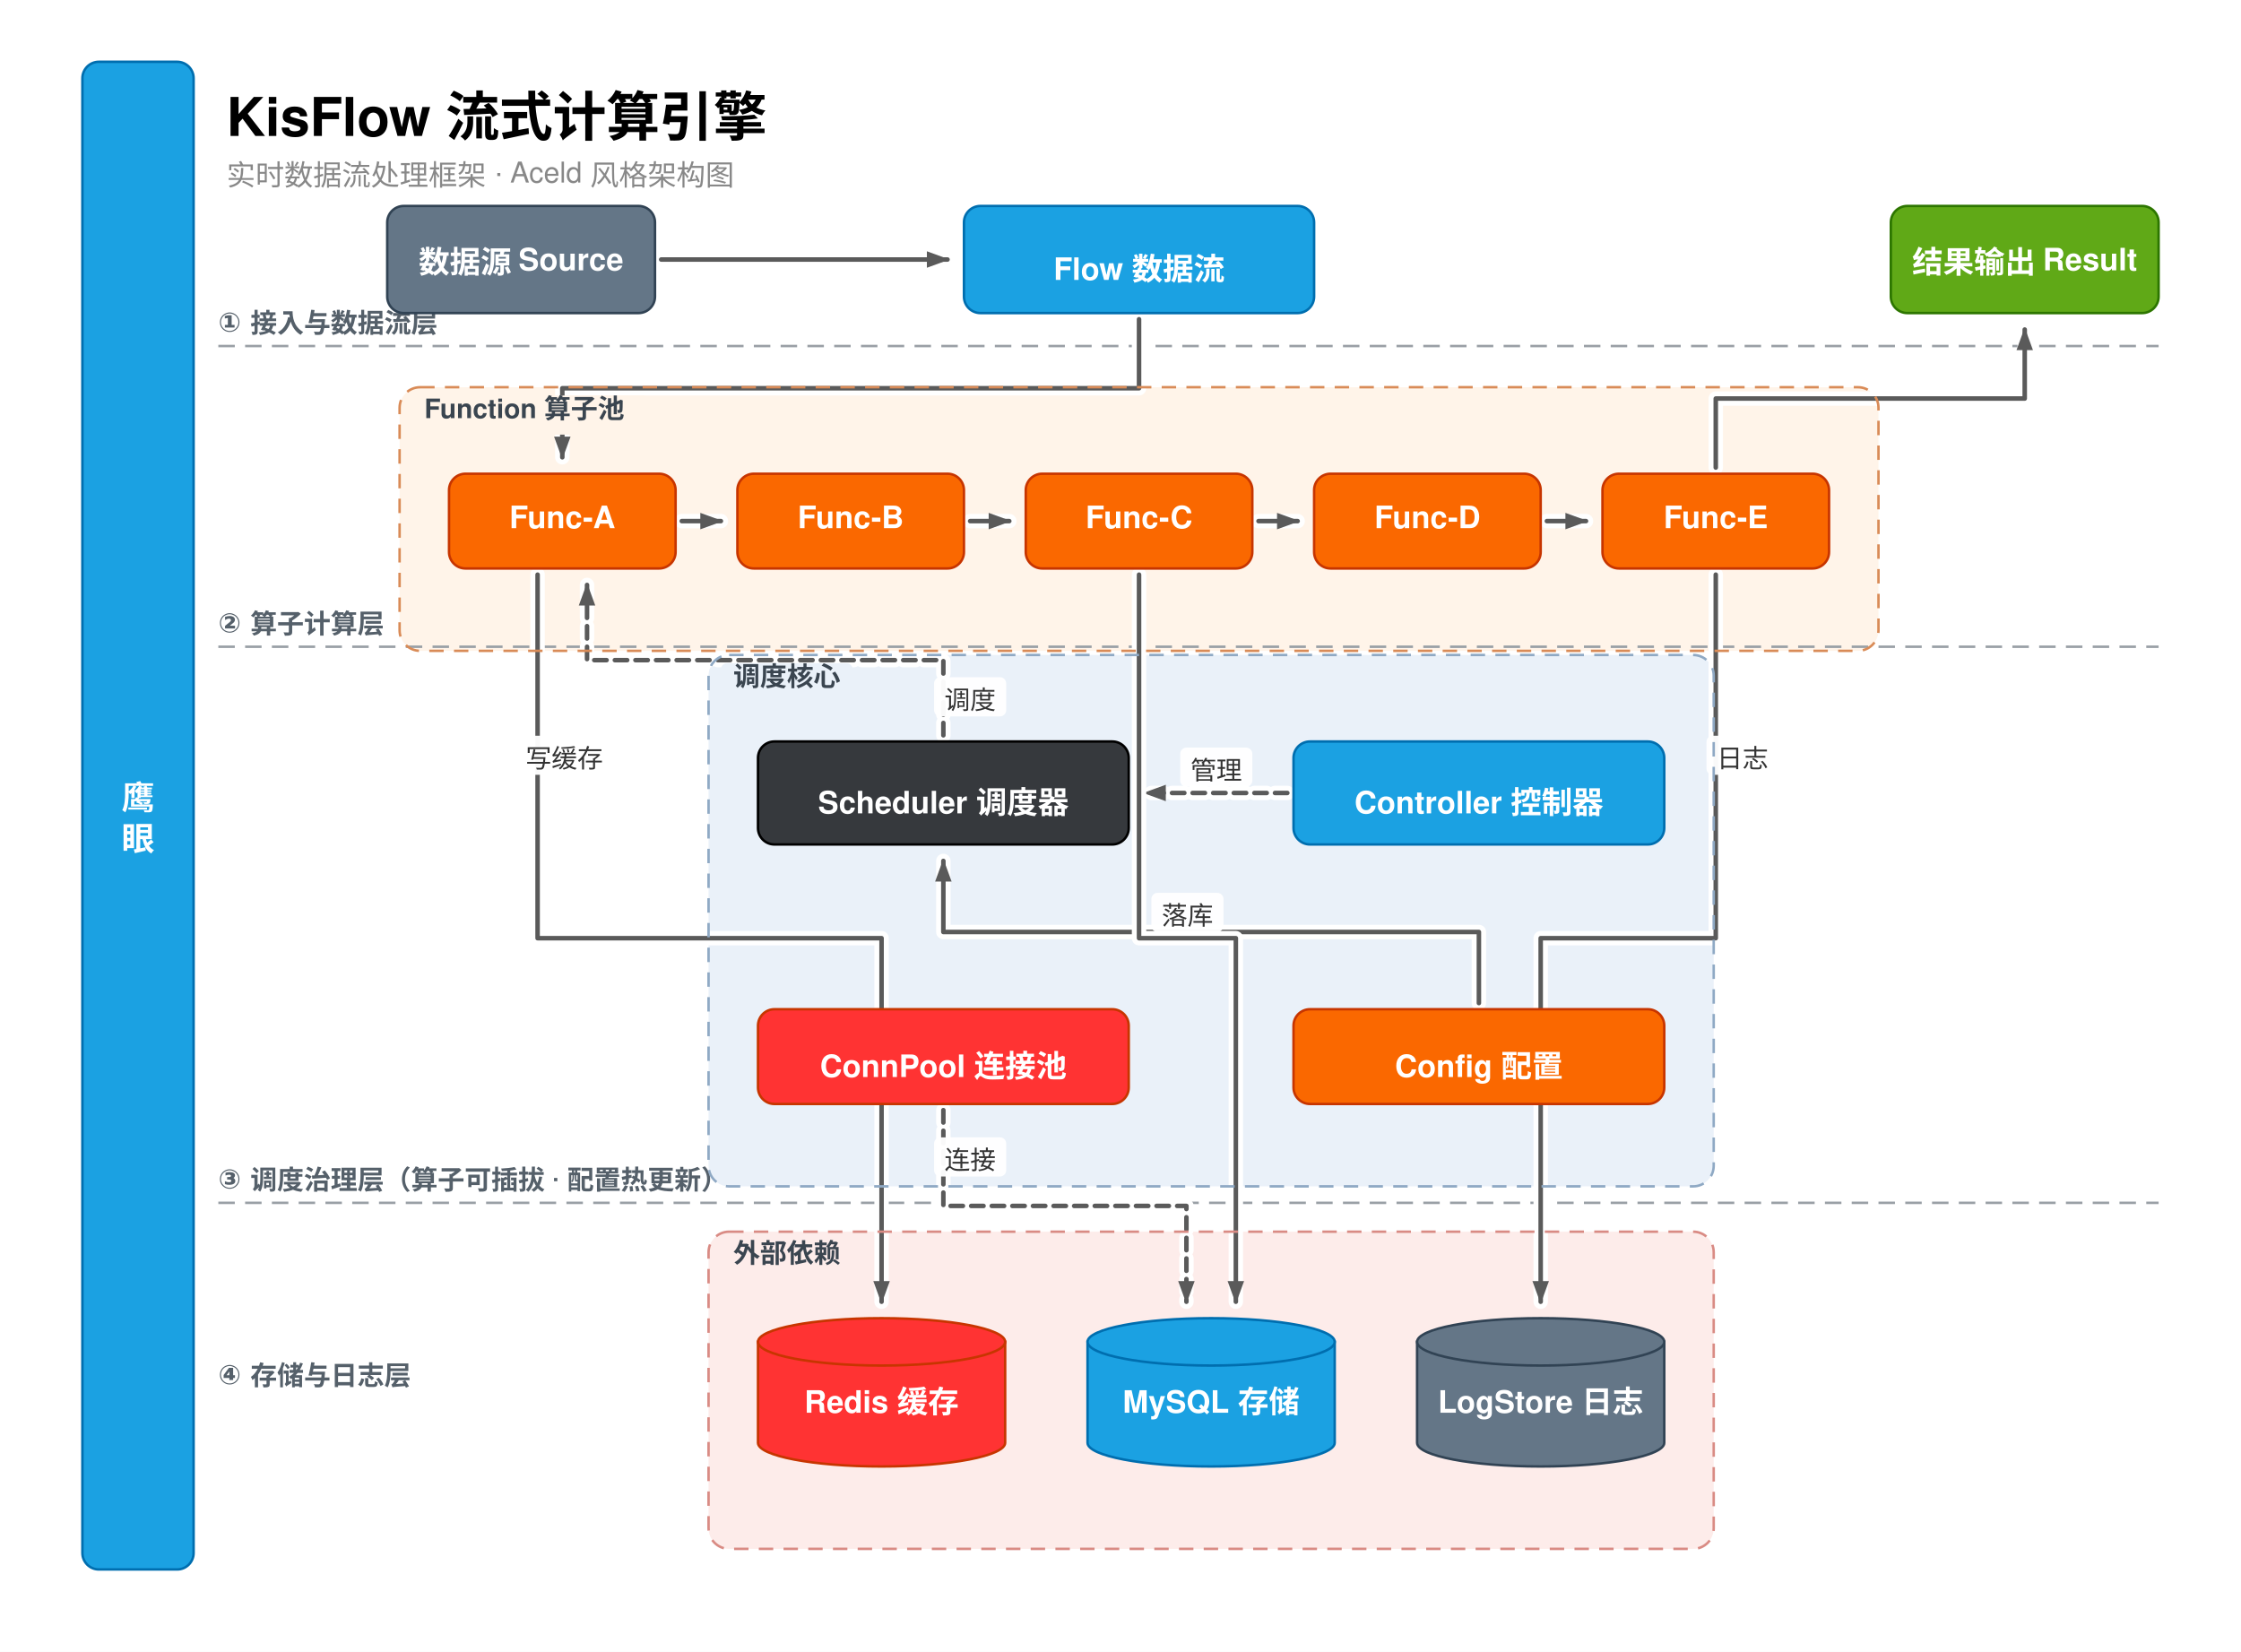
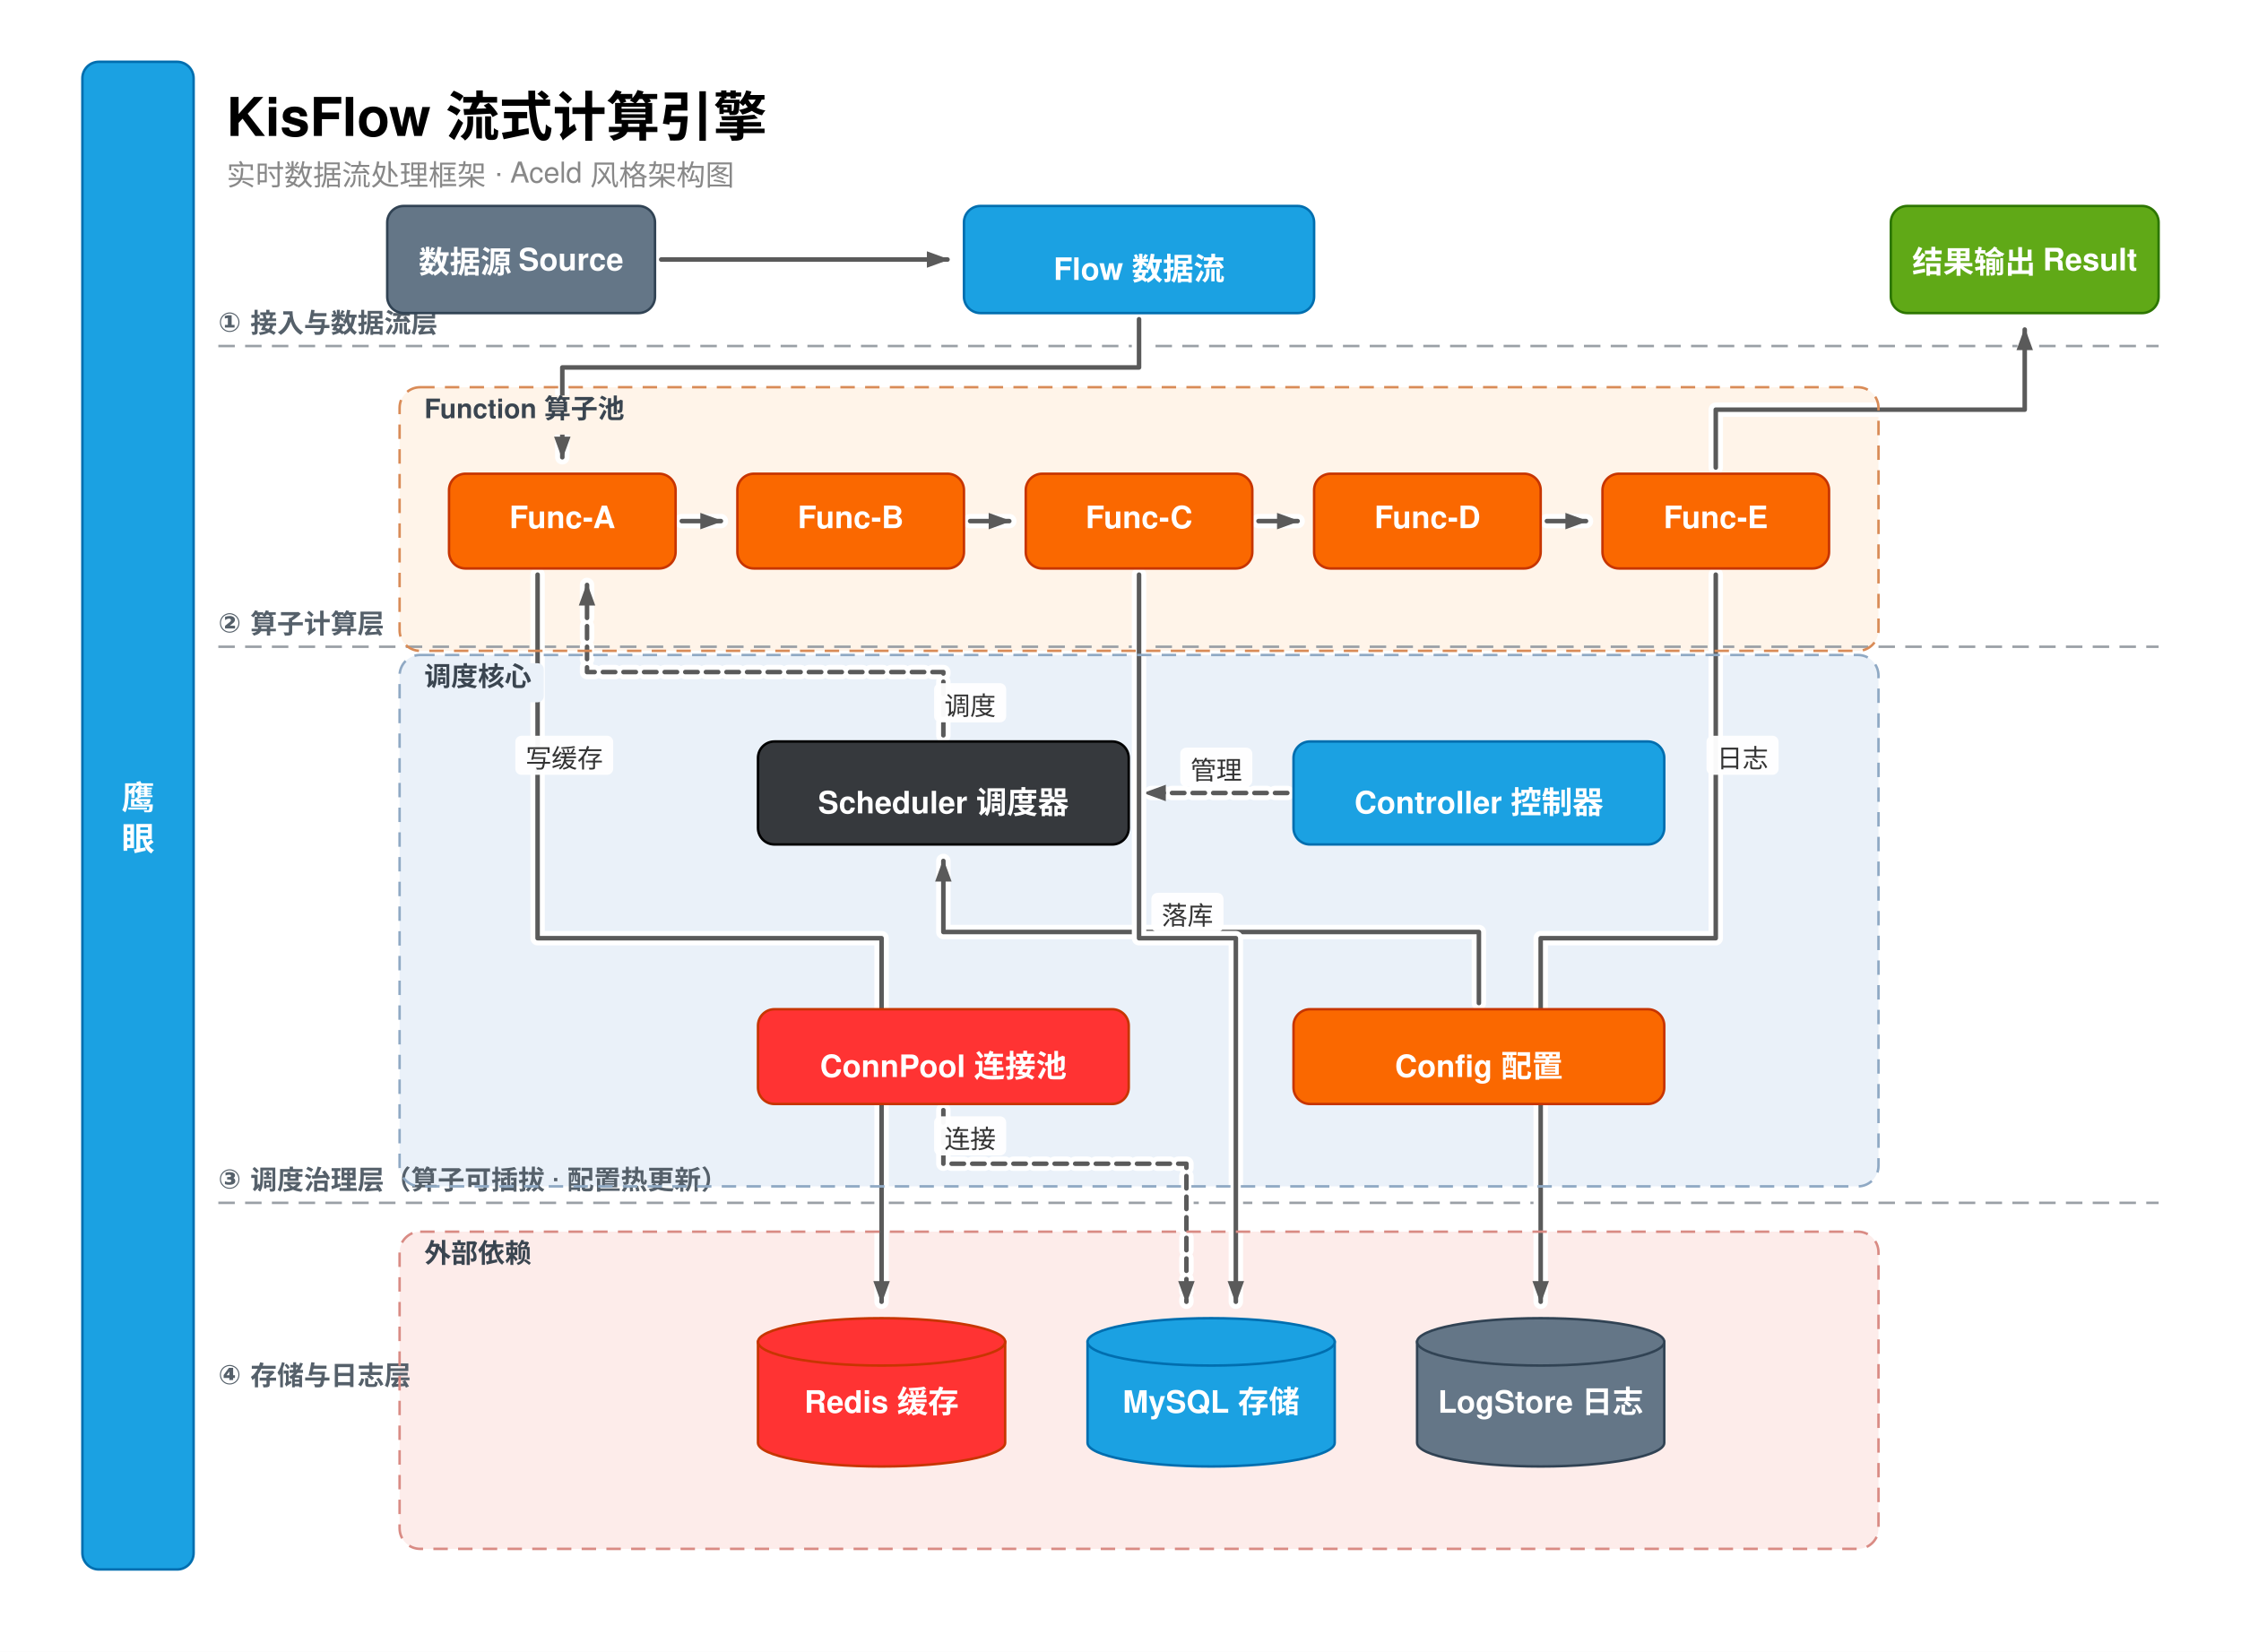
<svg xmlns="http://www.w3.org/2000/svg" width="1088" height="802" viewBox="0 0 1088 802">
  <rect x="0" y="0" width="1088.0" height="802.0" fill="#ffffff" />
  <rect x="194.0" y="188.0" width="718.0" height="128.0" rx="10" ry="10" fill="#FFF4E9" stroke="none" stroke-width="0" />
-   <rect x="344.0" y="318.0" width="488.0" height="258.0" rx="10" ry="10" fill="#EAF1F9" stroke="none" stroke-width="0" />
-   <rect x="344.0" y="598.0" width="488.0" height="154.0" rx="10" ry="10" fill="#FDECEA" stroke="none" stroke-width="0" />
+   <rect x="194.0" y="318.0" width="718.0" height="258.0" rx="10" ry="10" fill="#EAF1F9" stroke="none" stroke-width="0" />
+   <rect x="194.0" y="598.0" width="718.0" height="154.0" rx="10" ry="10" fill="#FDECEA" stroke="none" stroke-width="0" />
  <rect x="40.0" y="30.0" width="54.0" height="732.0" rx="8" ry="8" fill="#1ba1e2" stroke="#006EAF" stroke-width="1.2" />
  <text x="67.0" y="386.0" fill="#ffffff" font-size="16" font-weight="700" font-family="Helvetica, Arial, PingFang SC, Microsoft YaHei, sans-serif" text-anchor="middle" dominant-baseline="central">鹰</text>
  <text x="67.0" y="406.0" fill="#ffffff" font-size="16" font-weight="700" font-family="Helvetica, Arial, PingFang SC, Microsoft YaHei, sans-serif" text-anchor="middle" dominant-baseline="central">眼</text>
  <line x1="106.0" y1="168.0" x2="1048.0" y2="168.0" stroke="#9aa0a6" stroke-width="1.2" stroke-dasharray="8,5" />
  <text x="106.0" y="161.0" fill="#55606a" font-size="13" font-weight="700" font-family="Helvetica, Arial, PingFang SC, Microsoft YaHei, sans-serif" text-anchor="start">① 接入与数据流层</text>
  <line x1="106.0" y1="314.0" x2="1048.0" y2="314.0" stroke="#9aa0a6" stroke-width="1.2" stroke-dasharray="8,5" />
  <text x="106.0" y="307.0" fill="#55606a" font-size="13" font-weight="700" font-family="Helvetica, Arial, PingFang SC, Microsoft YaHei, sans-serif" text-anchor="start">② 算子计算层</text>
  <line x1="106.0" y1="584.0" x2="1048.0" y2="584.0" stroke="#9aa0a6" stroke-width="1.2" stroke-dasharray="8,5" />
  <text x="106.0" y="577.0" fill="#55606a" font-size="13" font-weight="700" font-family="Helvetica, Arial, PingFang SC, Microsoft YaHei, sans-serif" text-anchor="start">③ 调度治理层（算子可插拔 · 配置热更新）</text>
  <text x="106.0" y="672.0" fill="#55606a" font-size="13" font-weight="700" font-family="Helvetica, Arial, PingFang SC, Microsoft YaHei, sans-serif" text-anchor="start">④ 存储与日志层</text>
  <marker id="ah_5a5a5a" markerWidth="13" markerHeight="13" refX="10" refY="4" orient="auto" markerUnits="userSpaceOnUse">
    <path d="M0,0 L11,4 L0,8 Z" fill="#5a5a5a" />
  </marker>
  <path d="M321.0,126.0 L390.5,126.0 L390.5,126.0 L460.0,126.0" fill="none" stroke="#ffffff" stroke-width="7.0" stroke-linejoin="round" stroke-linecap="round" />
  <path d="M321.0,126.0 L390.5,126.0 L390.5,126.0 L460.0,126.0" fill="none" stroke="#5a5a5a" stroke-width="2.2" stroke-linejoin="round" stroke-linecap="round" marker-end="url(#ah_5a5a5a)" />
-   <path d="M553.0,155.0 L553.0,188.5 L273.0,188.5 L273.0,222.0" fill="none" stroke="#ffffff" stroke-width="7.0" stroke-linejoin="round" stroke-linecap="round" />
-   <path d="M553.0,155.0 L553.0,188.5 L273.0,188.5 L273.0,222.0" fill="none" stroke="#5a5a5a" stroke-width="2.2" stroke-linejoin="round" stroke-linecap="round" marker-end="url(#ah_5a5a5a)" />
+   <path d="M553.0,155.0 L553.0,178.4 L273.0,178.4 L273.0,222.0" fill="none" stroke="#ffffff" stroke-width="7.0" stroke-linejoin="round" stroke-linecap="round" />
+   <path d="M553.0,155.0 L553.0,178.4 L273.0,178.4 L273.0,222.0" fill="none" stroke="#5a5a5a" stroke-width="2.2" stroke-linejoin="round" stroke-linecap="round" marker-end="url(#ah_5a5a5a)" />
  <path d="M331.0,253.0 L340.5,253.0 L340.5,253.0 L350.0,253.0" fill="none" stroke="#ffffff" stroke-width="7.0" stroke-linejoin="round" stroke-linecap="round" />
  <path d="M331.0,253.0 L340.5,253.0 L340.5,253.0 L350.0,253.0" fill="none" stroke="#5a5a5a" stroke-width="2.2" stroke-linejoin="round" stroke-linecap="round" marker-end="url(#ah_5a5a5a)" />
  <path d="M471.0,253.0 L480.5,253.0 L480.5,253.0 L490.0,253.0" fill="none" stroke="#ffffff" stroke-width="7.0" stroke-linejoin="round" stroke-linecap="round" />
  <path d="M471.0,253.0 L480.5,253.0 L480.5,253.0 L490.0,253.0" fill="none" stroke="#5a5a5a" stroke-width="2.2" stroke-linejoin="round" stroke-linecap="round" marker-end="url(#ah_5a5a5a)" />
  <path d="M611.0,253.0 L620.5,253.0 L620.5,253.0 L630.0,253.0" fill="none" stroke="#ffffff" stroke-width="7.0" stroke-linejoin="round" stroke-linecap="round" />
  <path d="M611.0,253.0 L620.5,253.0 L620.5,253.0 L630.0,253.0" fill="none" stroke="#5a5a5a" stroke-width="2.2" stroke-linejoin="round" stroke-linecap="round" marker-end="url(#ah_5a5a5a)" />
  <path d="M751.0,253.0 L760.5,253.0 L760.5,253.0 L770.0,253.0" fill="none" stroke="#ffffff" stroke-width="7.0" stroke-linejoin="round" stroke-linecap="round" />
  <path d="M751.0,253.0 L760.5,253.0 L760.5,253.0 L770.0,253.0" fill="none" stroke="#5a5a5a" stroke-width="2.2" stroke-linejoin="round" stroke-linecap="round" marker-end="url(#ah_5a5a5a)" />
-   <path d="M833.0,227.0 L833.0,193.5 L983.0,193.5 L983.0,160.0" fill="none" stroke="#ffffff" stroke-width="7.0" stroke-linejoin="round" stroke-linecap="round" />
-   <path d="M833.0,227.0 L833.0,193.5 L983.0,193.5 L983.0,160.0" fill="none" stroke="#5a5a5a" stroke-width="2.2" stroke-linejoin="round" stroke-linecap="round" marker-end="url(#ah_5a5a5a)" />
+   <path d="M833.0,227.0 L833.0,198.9 L983.0,198.9 L983.0,160.0" fill="none" stroke="#ffffff" stroke-width="7.0" stroke-linejoin="round" stroke-linecap="round" />
+   <path d="M833.0,227.0 L833.0,198.9 L983.0,198.9 L983.0,160.0" fill="none" stroke="#5a5a5a" stroke-width="2.2" stroke-linejoin="round" stroke-linecap="round" marker-end="url(#ah_5a5a5a)" />
  <path d="M625.0,385.0 L590.5,385.0 L590.5,385.0 L556.0,385.0" fill="none" stroke="#ffffff" stroke-width="7.0" stroke-linejoin="round" stroke-linecap="round" stroke-dasharray="6,4" />
  <path d="M625.0,385.0 L590.5,385.0 L590.5,385.0 L556.0,385.0" fill="none" stroke="#5a5a5a" stroke-width="2.2" stroke-linejoin="round" stroke-linecap="round" stroke-dasharray="6,4" marker-end="url(#ah_5a5a5a)" />
-   <path d="M458.0,357.0 L458.0,320.5 L285.0,320.5 L285.0,284.0" fill="none" stroke="#ffffff" stroke-width="7.0" stroke-linejoin="round" stroke-linecap="round" stroke-dasharray="6,4" />
-   <path d="M458.0,357.0 L458.0,320.5 L285.0,320.5 L285.0,284.0" fill="none" stroke="#5a5a5a" stroke-width="2.2" stroke-linejoin="round" stroke-linecap="round" stroke-dasharray="6,4" marker-end="url(#ah_5a5a5a)" />
+   <path d="M458.0,357.0 L458.0,326.3 L285.0,326.3 L285.0,284.0" fill="none" stroke="#ffffff" stroke-width="7.0" stroke-linejoin="round" stroke-linecap="round" stroke-dasharray="6,4" />
+   <path d="M458.0,357.0 L458.0,326.3 L285.0,326.3 L285.0,284.0" fill="none" stroke="#5a5a5a" stroke-width="2.2" stroke-linejoin="round" stroke-linecap="round" stroke-dasharray="6,4" marker-end="url(#ah_5a5a5a)" />
  <path d="M718.0,487.0 L718.0,452.5 L458.0,452.5 L458.0,418.0" fill="none" stroke="#ffffff" stroke-width="7.0" stroke-linejoin="round" stroke-linecap="round" />
  <path d="M718.0,487.0 L718.0,452.5 L458.0,452.5 L458.0,418.0" fill="none" stroke="#5a5a5a" stroke-width="2.2" stroke-linejoin="round" stroke-linecap="round" marker-end="url(#ah_5a5a5a)" />
-   <path d="M458.0,539.0 L458.0,585.5 L576.0,585.5 L576.0,632.0" fill="none" stroke="#ffffff" stroke-width="7.0" stroke-linejoin="round" stroke-linecap="round" stroke-dasharray="6,4" />
-   <path d="M458.0,539.0 L458.0,585.5 L576.0,585.5 L576.0,632.0" fill="none" stroke="#5a5a5a" stroke-width="2.2" stroke-linejoin="round" stroke-linecap="round" stroke-dasharray="6,4" marker-end="url(#ah_5a5a5a)" />
+   <path d="M458.0,539.0 L458.0,565.0 L576.0,565.0 L576.0,632.0" fill="none" stroke="#ffffff" stroke-width="7.0" stroke-linejoin="round" stroke-linecap="round" stroke-dasharray="6,4" />
+   <path d="M458.0,539.0 L458.0,565.0 L576.0,565.0 L576.0,632.0" fill="none" stroke="#5a5a5a" stroke-width="2.2" stroke-linejoin="round" stroke-linecap="round" stroke-dasharray="6,4" marker-end="url(#ah_5a5a5a)" />
  <path d="M261.0,279.0 L261.0,455.5 L428.0,455.5 L428.0,632.0" fill="none" stroke="#ffffff" stroke-width="7.0" stroke-linejoin="round" stroke-linecap="round" />
  <path d="M261.0,279.0 L261.0,455.5 L428.0,455.5 L428.0,632.0" fill="none" stroke="#5a5a5a" stroke-width="2.2" stroke-linejoin="round" stroke-linecap="round" marker-end="url(#ah_5a5a5a)" />
  <path d="M553.0,279.0 L553.0,455.5 L600.0,455.5 L600.0,632.0" fill="none" stroke="#ffffff" stroke-width="7.0" stroke-linejoin="round" stroke-linecap="round" />
  <path d="M553.0,279.0 L553.0,455.5 L600.0,455.5 L600.0,632.0" fill="none" stroke="#5a5a5a" stroke-width="2.2" stroke-linejoin="round" stroke-linecap="round" marker-end="url(#ah_5a5a5a)" />
  <path d="M833.0,279.0 L833.0,455.5 L748.0,455.5 L748.0,632.0" fill="none" stroke="#ffffff" stroke-width="7.0" stroke-linejoin="round" stroke-linecap="round" />
  <path d="M833.0,279.0 L833.0,455.5 L748.0,455.5 L748.0,632.0" fill="none" stroke="#5a5a5a" stroke-width="2.2" stroke-linejoin="round" stroke-linecap="round" marker-end="url(#ah_5a5a5a)" />
  <rect x="188.0" y="100.0" width="130.0" height="52.0" rx="8" ry="8" fill="#647687" stroke="#314354" stroke-width="1.2" />
  <text x="253.0" y="126.0" fill="#ffffff" font-size="15" font-weight="700" font-family="Helvetica, Arial, PingFang SC, Microsoft YaHei, sans-serif" text-anchor="middle" dominant-baseline="central">数据源 Source</text>
  <rect x="468.0" y="100.0" width="170.0" height="52.0" rx="8" ry="8" fill="#1ba1e2" stroke="#006EAF" stroke-width="1.2" />
  <text x="553.0" y="126.0" fill="#ffffff" font-size="15" font-weight="700" font-family="Helvetica, Arial, PingFang SC, Microsoft YaHei, sans-serif" text-anchor="middle" dominant-baseline="central">Flow 数据流</text>
  <rect x="918.0" y="100.0" width="130.0" height="52.0" rx="8" ry="8" fill="#60a917" stroke="#2D7600" stroke-width="1.2" />
  <text x="983.0" y="126.0" fill="#ffffff" font-size="15" font-weight="700" font-family="Helvetica, Arial, PingFang SC, Microsoft YaHei, sans-serif" text-anchor="middle" dominant-baseline="central">结果输出 Result</text>
  <rect x="218.0" y="230.0" width="110.0" height="46.0" rx="8" ry="8" fill="#fa6800" stroke="#C73500" stroke-width="1.2" />
  <text x="273.0" y="253.0" fill="#ffffff" font-size="15" font-weight="700" font-family="Helvetica, Arial, PingFang SC, Microsoft YaHei, sans-serif" text-anchor="middle" dominant-baseline="central">Func-A</text>
  <rect x="358.0" y="230.0" width="110.0" height="46.0" rx="8" ry="8" fill="#fa6800" stroke="#C73500" stroke-width="1.2" />
  <text x="413.0" y="253.0" fill="#ffffff" font-size="15" font-weight="700" font-family="Helvetica, Arial, PingFang SC, Microsoft YaHei, sans-serif" text-anchor="middle" dominant-baseline="central">Func-B</text>
  <rect x="498.0" y="230.0" width="110.0" height="46.0" rx="8" ry="8" fill="#fa6800" stroke="#C73500" stroke-width="1.2" />
  <text x="553.0" y="253.0" fill="#ffffff" font-size="15" font-weight="700" font-family="Helvetica, Arial, PingFang SC, Microsoft YaHei, sans-serif" text-anchor="middle" dominant-baseline="central">Func-C</text>
  <rect x="638.0" y="230.0" width="110.0" height="46.0" rx="8" ry="8" fill="#fa6800" stroke="#C73500" stroke-width="1.2" />
  <text x="693.0" y="253.0" fill="#ffffff" font-size="15" font-weight="700" font-family="Helvetica, Arial, PingFang SC, Microsoft YaHei, sans-serif" text-anchor="middle" dominant-baseline="central">Func-D</text>
  <rect x="778.0" y="230.0" width="110.0" height="46.0" rx="8" ry="8" fill="#fa6800" stroke="#C73500" stroke-width="1.2" />
  <text x="833.0" y="253.0" fill="#ffffff" font-size="15" font-weight="700" font-family="Helvetica, Arial, PingFang SC, Microsoft YaHei, sans-serif" text-anchor="middle" dominant-baseline="central">Func-E</text>
  <rect x="368.0" y="360.0" width="180.0" height="50.0" rx="8" ry="8" fill="#36393d" stroke="#000000" stroke-width="1.2" />
  <text x="458.0" y="385.0" fill="#ffffff" font-size="15" font-weight="700" font-family="Helvetica, Arial, PingFang SC, Microsoft YaHei, sans-serif" text-anchor="middle" dominant-baseline="central">Scheduler 调度器</text>
  <rect x="628.0" y="360.0" width="180.0" height="50.0" rx="8" ry="8" fill="#1ba1e2" stroke="#006EAF" stroke-width="1.2" />
  <text x="718.0" y="385.0" fill="#ffffff" font-size="15" font-weight="700" font-family="Helvetica, Arial, PingFang SC, Microsoft YaHei, sans-serif" text-anchor="middle" dominant-baseline="central">Controller 控制器</text>
  <rect x="368.0" y="490.0" width="180.0" height="46.0" rx="8" ry="8" fill="#FF3333" stroke="#C73500" stroke-width="1.2" />
  <text x="458.0" y="513.0" fill="#ffffff" font-size="15" font-weight="700" font-family="Helvetica, Arial, PingFang SC, Microsoft YaHei, sans-serif" text-anchor="middle" dominant-baseline="central">ConnPool 连接池</text>
  <rect x="628.0" y="490.0" width="180.0" height="46.0" rx="8" ry="8" fill="#fa6800" stroke="#C73500" stroke-width="1.2" />
  <text x="718.0" y="513.0" fill="#ffffff" font-size="15" font-weight="700" font-family="Helvetica, Arial, PingFang SC, Microsoft YaHei, sans-serif" text-anchor="middle" dominant-baseline="central">Config 配置</text>
  <path d="M368.0,651.5 L368.0,700.5 A60.0,11.5 0 0 0 488.0,700.5 L488.0,651.5 Z" fill="#FF3333" stroke="#C73500" stroke-width="1.2" />
  <ellipse cx="428.0" cy="651.5" rx="60.0" ry="11.5" fill="#FF3333" stroke="#C73500" stroke-width="1.2" />
  <text x="428.0" y="676.0" fill="#ffffff" font-size="15" font-weight="700" font-family="Helvetica, Arial, PingFang SC, Microsoft YaHei, sans-serif" text-anchor="middle" dominant-baseline="central">Redis 缓存</text>
  <path d="M528.0,651.5 L528.0,700.5 A60.0,11.5 0 0 0 648.0,700.5 L648.0,651.5 Z" fill="#1ba1e2" stroke="#006EAF" stroke-width="1.2" />
  <ellipse cx="588.0" cy="651.5" rx="60.0" ry="11.5" fill="#1ba1e2" stroke="#006EAF" stroke-width="1.2" />
  <text x="588.0" y="676.0" fill="#ffffff" font-size="15" font-weight="700" font-family="Helvetica, Arial, PingFang SC, Microsoft YaHei, sans-serif" text-anchor="middle" dominant-baseline="central">MySQL 存储</text>
  <path d="M688.0,651.5 L688.0,700.5 A60.0,11.5 0 0 0 808.0,700.5 L808.0,651.5 Z" fill="#647687" stroke="#314354" stroke-width="1.2" />
  <ellipse cx="748.0" cy="651.5" rx="60.0" ry="11.5" fill="#647687" stroke="#314354" stroke-width="1.2" />
  <text x="748.0" y="676.0" fill="#ffffff" font-size="15" font-weight="700" font-family="Helvetica, Arial, PingFang SC, Microsoft YaHei, sans-serif" text-anchor="middle" dominant-baseline="central">LogStore 日志</text>
  <rect x="573.0" y="363.0" width="35.0" height="19" rx="3" fill="#ffffff" stroke="none" opacity="0.96" />
  <text x="590.5" y="373.0" fill="#333" font-size="12.5" font-family="Helvetica, Arial, PingFang SC, Microsoft YaHei, sans-serif" text-anchor="middle" dominant-baseline="central">管理</text>
-   <rect x="453.5" y="328.8" width="35.0" height="19" rx="3" fill="#ffffff" stroke="none" opacity="0.96" />
-   <text x="471.0" y="338.8" fill="#333" font-size="12.5" font-family="Helvetica, Arial, PingFang SC, Microsoft YaHei, sans-serif" text-anchor="middle" dominant-baseline="central">调度</text>
-   <rect x="453.5" y="552.2" width="35.0" height="19" rx="3" fill="#ffffff" stroke="none" opacity="0.96" />
-   <text x="471.0" y="562.2" fill="#333" font-size="12.5" font-family="Helvetica, Arial, PingFang SC, Microsoft YaHei, sans-serif" text-anchor="middle" dominant-baseline="central">连接</text>
+   <rect x="453.5" y="331.7" width="35.0" height="19" rx="3" fill="#ffffff" stroke="none" opacity="0.96" />
+   <text x="471.0" y="341.7" fill="#333" font-size="12.5" font-family="Helvetica, Arial, PingFang SC, Microsoft YaHei, sans-serif" text-anchor="middle" dominant-baseline="central">调度</text>
+   <rect x="453.5" y="542.0" width="35.0" height="19" rx="3" fill="#ffffff" stroke="none" opacity="0.96" />
+   <text x="471.0" y="552.0" fill="#333" font-size="12.5" font-family="Helvetica, Arial, PingFang SC, Microsoft YaHei, sans-serif" text-anchor="middle" dominant-baseline="central">连接</text>
  <rect x="250.2" y="357.2" width="47.5" height="19" rx="3" fill="#ffffff" stroke="none" opacity="0.96" />
  <text x="274.0" y="367.2" fill="#333" font-size="12.5" font-family="Helvetica, Arial, PingFang SC, Microsoft YaHei, sans-serif" text-anchor="middle" dominant-baseline="central">写缓存</text>
  <rect x="559.0" y="433.5" width="35.0" height="19" rx="3" fill="#ffffff" stroke="none" opacity="0.96" />
  <text x="576.5" y="443.5" fill="#333" font-size="12.5" font-family="Helvetica, Arial, PingFang SC, Microsoft YaHei, sans-serif" text-anchor="middle" dominant-baseline="central">落库</text>
  <rect x="828.5" y="357.2" width="35.0" height="19" rx="3" fill="#ffffff" stroke="none" opacity="0.96" />
  <text x="846.0" y="367.2" fill="#333" font-size="12.5" font-family="Helvetica, Arial, PingFang SC, Microsoft YaHei, sans-serif" text-anchor="middle" dominant-baseline="central">日志</text>
  <rect x="194.0" y="188.0" width="718.0" height="128.0" rx="10" ry="10" fill="none" stroke="#D98B57" stroke-width="1.2" stroke-dasharray="7,5" />
  <rect x="200.0" y="192.0" width="115.4" height="19" rx="3" fill="#FFF4E9" stroke="none" />
  <text x="206.0" y="203.0" fill="#3a4550" font-size="13" font-weight="700" font-family="Helvetica, Arial, PingFang SC, Microsoft YaHei, sans-serif">Function 算子池</text>
-   <rect x="344.0" y="318.0" width="488.0" height="258.0" rx="10" ry="10" fill="none" stroke="#8FA9C4" stroke-width="1.2" stroke-dasharray="7,5" />
-   <rect x="350.0" y="322.0" width="64.0" height="19" rx="3" fill="#EAF1F9" stroke="none" />
-   <text x="356.0" y="333.0" fill="#3a4550" font-size="13" font-weight="700" font-family="Helvetica, Arial, PingFang SC, Microsoft YaHei, sans-serif">调度核心</text>
-   <rect x="344.0" y="598.0" width="488.0" height="154.0" rx="10" ry="10" fill="none" stroke="#D98B84" stroke-width="1.2" stroke-dasharray="7,5" />
-   <rect x="350.0" y="602.0" width="64.0" height="19" rx="3" fill="#FDECEA" stroke="none" />
-   <text x="356.0" y="613.0" fill="#3a4550" font-size="13" font-weight="700" font-family="Helvetica, Arial, PingFang SC, Microsoft YaHei, sans-serif">外部依赖</text>
+   <rect x="194.0" y="318.0" width="718.0" height="258.0" rx="10" ry="10" fill="none" stroke="#8FA9C4" stroke-width="1.2" stroke-dasharray="7,5" />
+   <rect x="200.0" y="322.0" width="64.0" height="19" rx="3" fill="#EAF1F9" stroke="none" />
+   <text x="206.0" y="333.0" fill="#3a4550" font-size="13" font-weight="700" font-family="Helvetica, Arial, PingFang SC, Microsoft YaHei, sans-serif">调度核心</text>
+   <rect x="194.0" y="598.0" width="718.0" height="154.0" rx="10" ry="10" fill="none" stroke="#D98B84" stroke-width="1.2" stroke-dasharray="7,5" />
+   <rect x="200.0" y="602.0" width="64.0" height="19" rx="3" fill="#FDECEA" stroke="none" />
+   <text x="206.0" y="613.0" fill="#3a4550" font-size="13" font-weight="700" font-family="Helvetica, Arial, PingFang SC, Microsoft YaHei, sans-serif">外部依赖</text>
  <text x="110.0" y="66.0" fill="#000" font-size="26" font-weight="700" font-family="Helvetica, Arial, PingFang SC, Microsoft YaHei, sans-serif">KisFlow 流式计算引擎</text>
  <text x="110.0" y="90.0" fill="#888" font-size="14" font-family="Helvetica, Arial, PingFang SC, Microsoft YaHei, sans-serif">实时数据流处理框架 · Aceld 风格架构图</text>
</svg>
